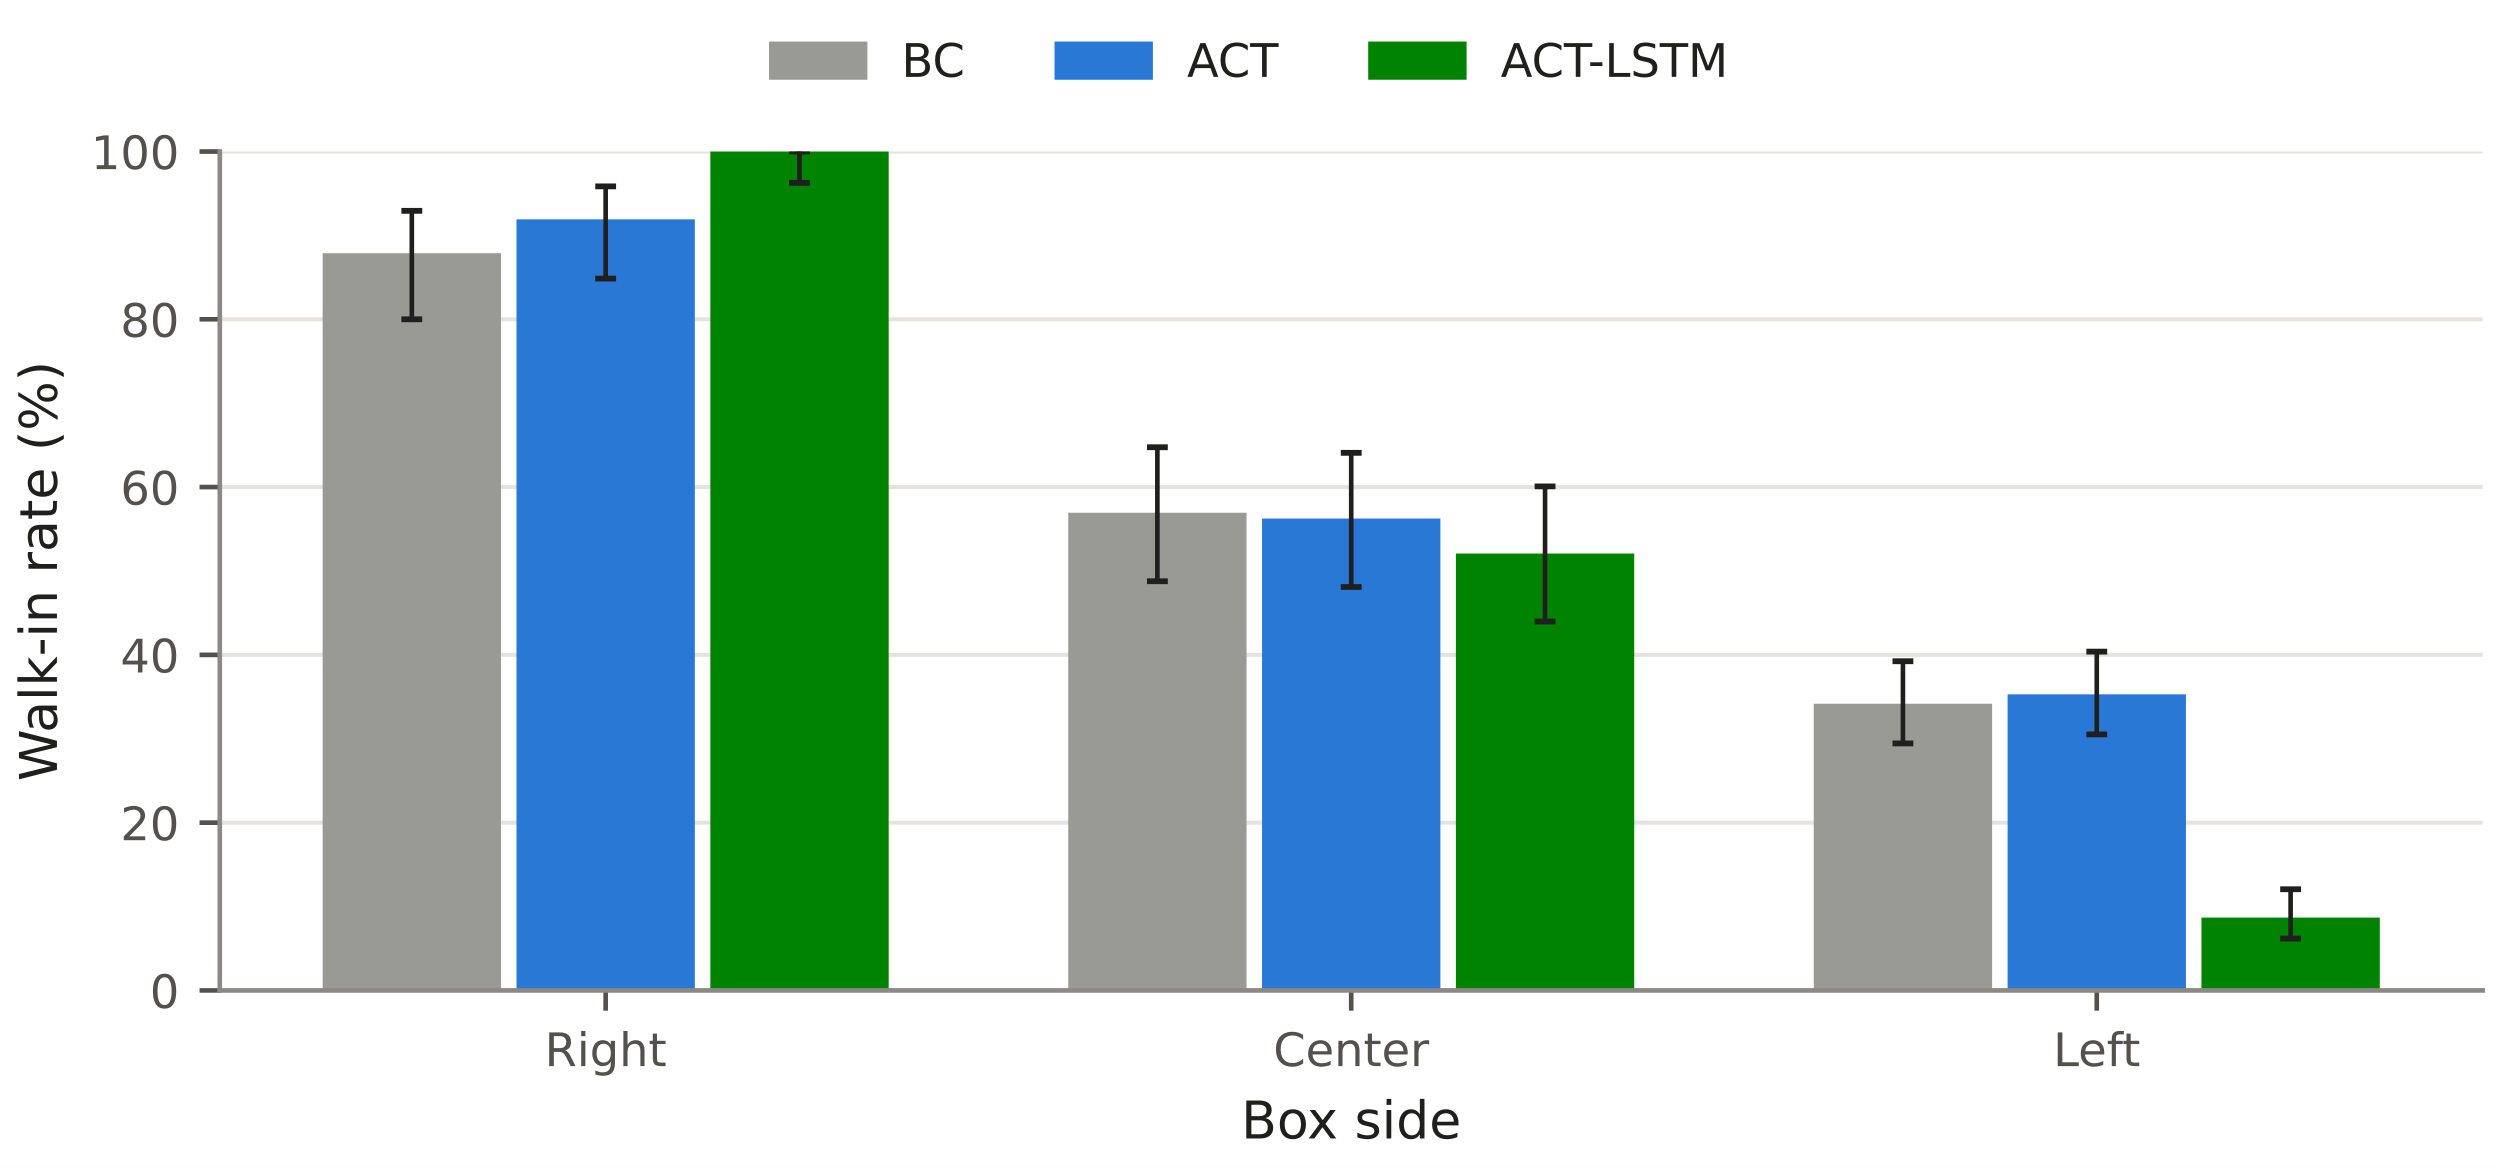
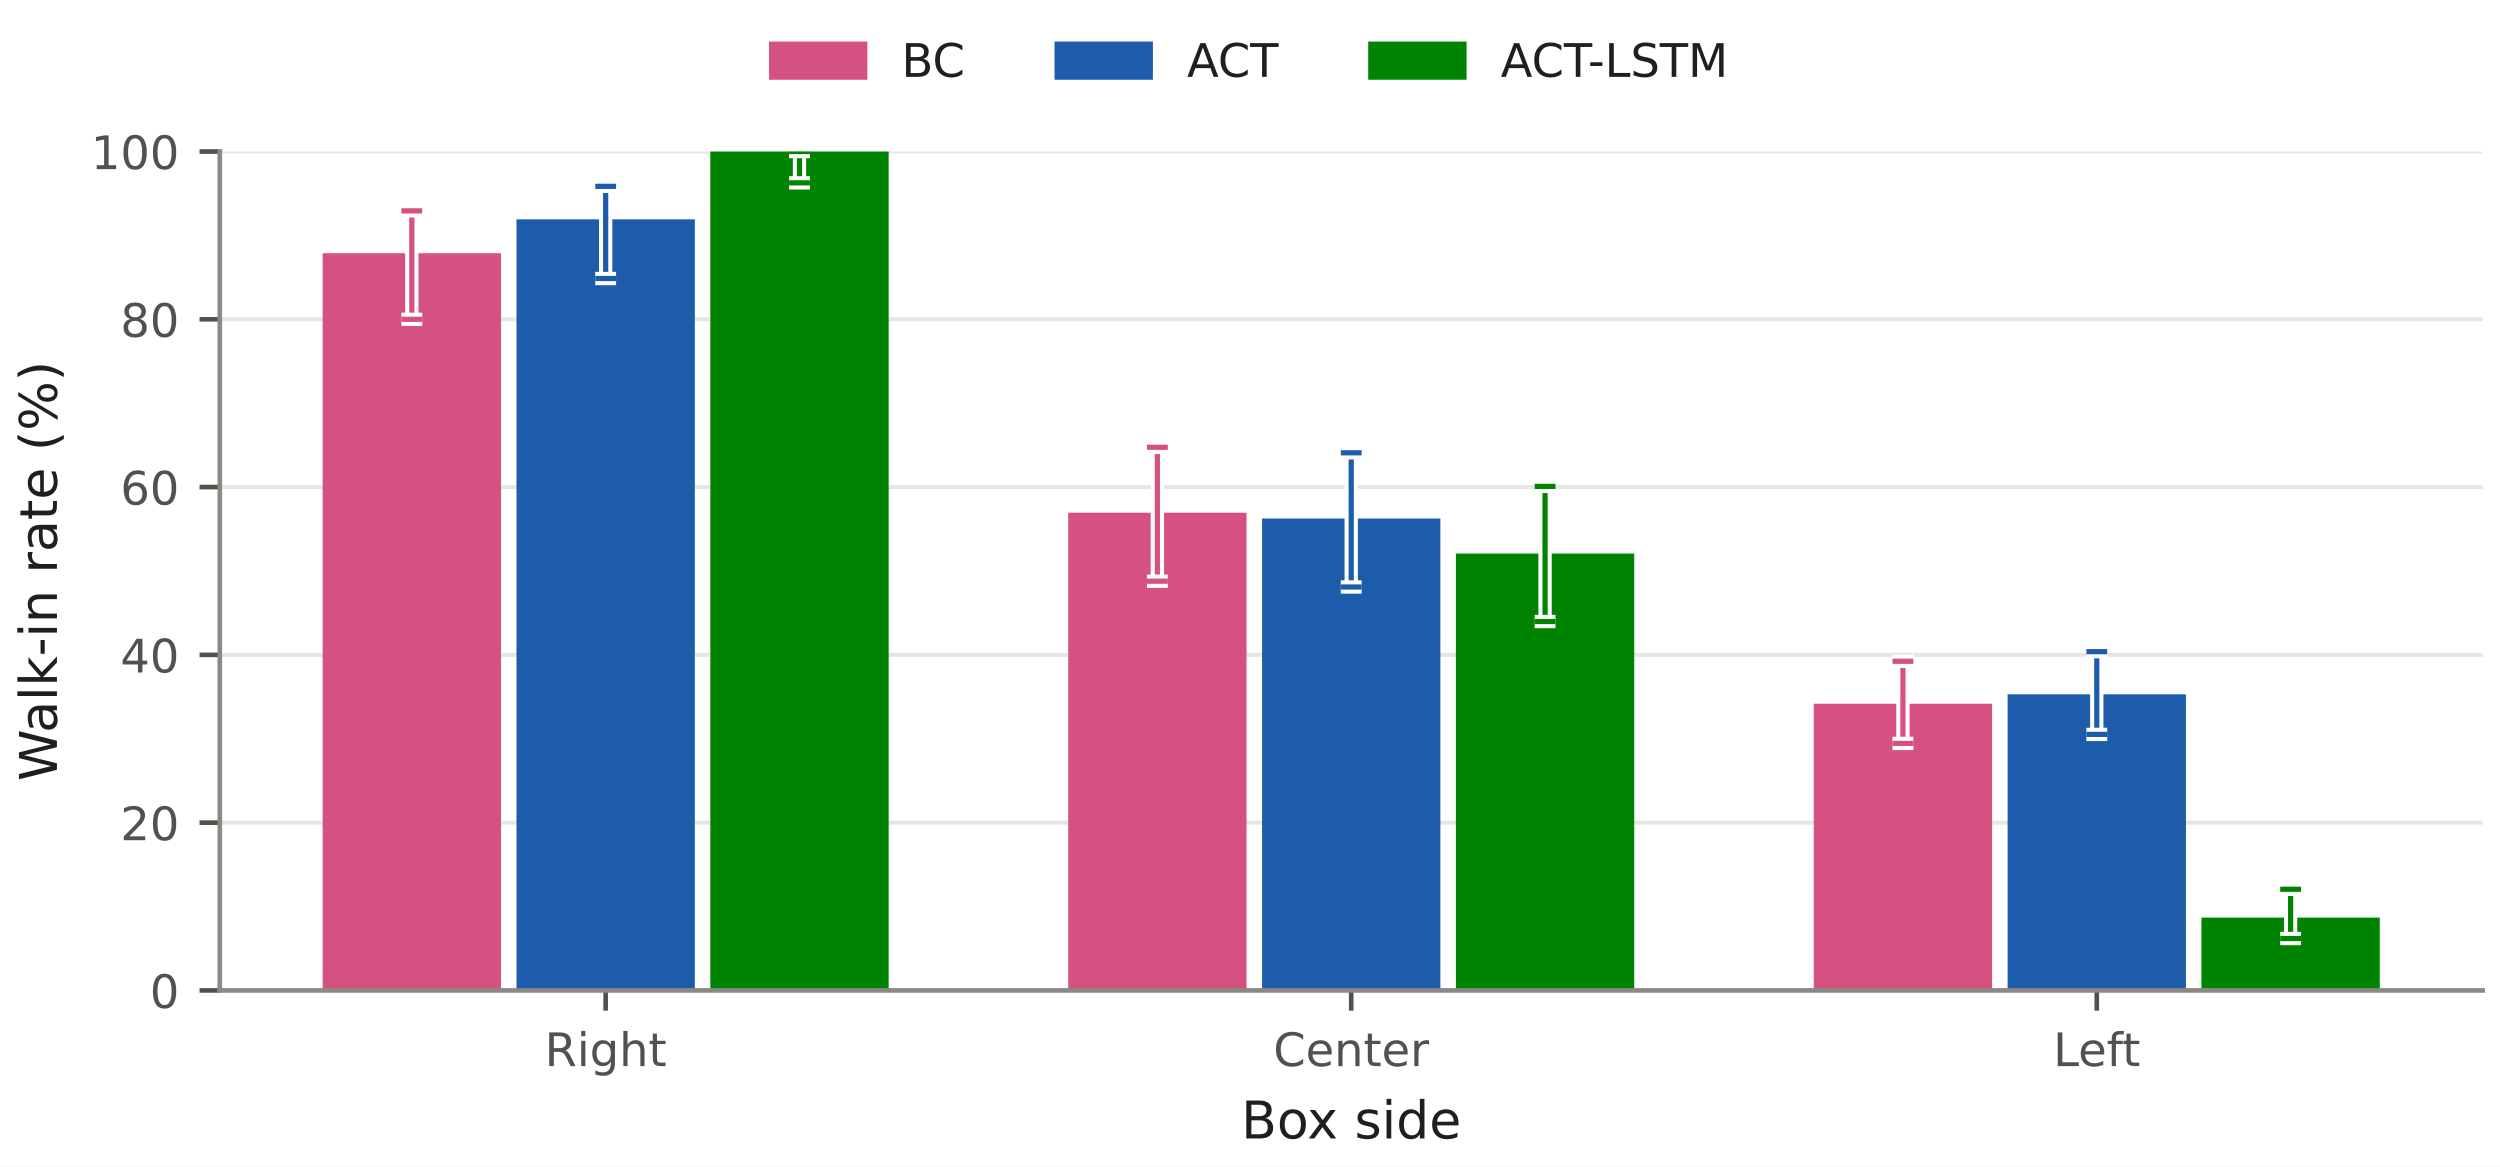
<svg xmlns="http://www.w3.org/2000/svg" xmlns:xlink="http://www.w3.org/1999/xlink" width="432pt" height="201.6pt" viewBox="0 0 432 201.6" version="1.1">
  <defs>
    <style type="text/css">*{stroke-linejoin: round; stroke-linecap: butt}</style>
  </defs>
  <g id="figure_1">
    <g id="patch_1">
      <path d="M 0 201.6  L 432 201.6  L 432 0  L 0 0  z " style="fill: #ffffff" />
    </g>
    <g id="axes_1">
      <g id="patch_2">
        <path d="M 37.981 171.147  L 429 171.147  L 429 26.183  L 37.981 26.183  z " style="fill: #ffffff" />
      </g>
      <g id="matplotlib.axis_1">
        <g id="xtick_1">
          <g id="line2d_1">
            <defs>
-               <path id="m3e0b7594e6" d="M 0 0  L 0 3.5  " style="stroke: #52514e; stroke-width: 0.8" />
+               <path id="mca4c5a5b95" d="M 0 0  L 0 3.5  " style="stroke: #52514e; stroke-width: 0.8" />
            </defs>
            <g>
-               <use xlink:href="#m3e0b7594e6" x="104.659" y="171.147" style="fill: #52514e; stroke: #52514e; stroke-width: 0.8" />
+               <use xlink:href="#mca4c5a5b95" x="104.659" y="171.147" style="fill: #52514e; stroke: #52514e; stroke-width: 0.8" />
            </g>
          </g>
          <g id="text_1">
            <text style="fill: #52514e; font: 8px 'DejaVu Sans'; text-anchor: middle" x="104.659" y="184.226" transform="rotate(-0 104.6586 184.2257)">Right</text>
          </g>
        </g>
        <g id="xtick_2">
          <g id="line2d_2">
            <g>
-               <use xlink:href="#m3e0b7594e6" x="233.49" y="171.147" style="fill: #52514e; stroke: #52514e; stroke-width: 0.8" />
+               <use xlink:href="#mca4c5a5b95" x="233.49" y="171.147" style="fill: #52514e; stroke: #52514e; stroke-width: 0.8" />
            </g>
          </g>
          <g id="text_2">
            <text style="fill: #52514e; font: 8px 'DejaVu Sans'; text-anchor: middle" x="233.49" y="184.226" transform="rotate(-0 233.4902 184.2257)">Center</text>
          </g>
        </g>
        <g id="xtick_3">
          <g id="line2d_3">
            <g>
-               <use xlink:href="#m3e0b7594e6" x="362.322" y="171.147" style="fill: #52514e; stroke: #52514e; stroke-width: 0.8" />
+               <use xlink:href="#mca4c5a5b95" x="362.322" y="171.147" style="fill: #52514e; stroke: #52514e; stroke-width: 0.8" />
            </g>
          </g>
          <g id="text_3">
            <text style="fill: #52514e; font: 8px 'DejaVu Sans'; text-anchor: middle" x="362.322" y="184.226" transform="rotate(-0 362.3217 184.2257)">Left</text>
          </g>
        </g>
        <g id="text_4">
          <text style="fill: #1f1f1d; font: 9px 'DejaVu Sans'; text-anchor: middle" x="233.49" y="196.728" transform="rotate(-0 233.4902 196.728)">Box side</text>
        </g>
      </g>
      <g id="matplotlib.axis_2">
        <g id="ytick_1">
          <g id="line2d_4">
-             <path d="M 37.981 171.147  L 429 171.147  " clip-path="url(#p0f1cc57f45)" style="fill: none; stroke: #e4e3df; stroke-width: 0.7; stroke-linecap: square" />
+             <path d="M 37.981 171.147  L 429 171.147  " clip-path="url(#p2bed772197)" style="fill: none; stroke: #e6e6e3; stroke-width: 0.7; stroke-linecap: square" />
          </g>
          <g id="line2d_5">
            <defs>
-               <path id="m912ff47898" d="M 0 0  L -3.5 0  " style="stroke: #52514e; stroke-width: 0.8" />
+               <path id="ma2e49c31ca" d="M 0 0  L -3.5 0  " style="stroke: #52514e; stroke-width: 0.8" />
            </defs>
            <g>
-               <use xlink:href="#m912ff47898" x="37.981" y="171.147" style="fill: #52514e; stroke: #52514e; stroke-width: 0.8" />
+               <use xlink:href="#ma2e49c31ca" x="37.981" y="171.147" style="fill: #52514e; stroke: #52514e; stroke-width: 0.8" />
            </g>
          </g>
          <g id="text_5">
            <text style="fill: #52514e; font: 8px 'DejaVu Sans'; text-anchor: end" x="30.981" y="174.186" transform="rotate(-0 30.98055 174.1863)">0</text>
          </g>
        </g>
        <g id="ytick_2">
          <g id="line2d_6">
-             <path d="M 37.981 142.154  L 429 142.154  " clip-path="url(#p0f1cc57f45)" style="fill: none; stroke: #e4e3df; stroke-width: 0.7; stroke-linecap: square" />
+             <path d="M 37.981 142.154  L 429 142.154  " clip-path="url(#p2bed772197)" style="fill: none; stroke: #e6e6e3; stroke-width: 0.7; stroke-linecap: square" />
          </g>
          <g id="line2d_7">
            <g>
-               <use xlink:href="#m912ff47898" x="37.981" y="142.154" style="fill: #52514e; stroke: #52514e; stroke-width: 0.8" />
+               <use xlink:href="#ma2e49c31ca" x="37.981" y="142.154" style="fill: #52514e; stroke: #52514e; stroke-width: 0.8" />
            </g>
          </g>
          <g id="text_6">
            <text style="fill: #52514e; font: 8px 'DejaVu Sans'; text-anchor: end" x="30.981" y="145.193" transform="rotate(-0 30.98055 145.1935)">20</text>
          </g>
        </g>
        <g id="ytick_3">
          <g id="line2d_8">
-             <path d="M 37.981 113.161  L 429 113.161  " clip-path="url(#p0f1cc57f45)" style="fill: none; stroke: #e4e3df; stroke-width: 0.7; stroke-linecap: square" />
+             <path d="M 37.981 113.161  L 429 113.161  " clip-path="url(#p2bed772197)" style="fill: none; stroke: #e6e6e3; stroke-width: 0.7; stroke-linecap: square" />
          </g>
          <g id="line2d_9">
            <g>
-               <use xlink:href="#m912ff47898" x="37.981" y="113.161" style="fill: #52514e; stroke: #52514e; stroke-width: 0.8" />
+               <use xlink:href="#ma2e49c31ca" x="37.981" y="113.161" style="fill: #52514e; stroke: #52514e; stroke-width: 0.8" />
            </g>
          </g>
          <g id="text_7">
            <text style="fill: #52514e; font: 8px 'DejaVu Sans'; text-anchor: end" x="30.981" y="116.201" transform="rotate(-0 30.98055 116.2006)">40</text>
          </g>
        </g>
        <g id="ytick_4">
          <g id="line2d_10">
-             <path d="M 37.981 84.168  L 429 84.168  " clip-path="url(#p0f1cc57f45)" style="fill: none; stroke: #e4e3df; stroke-width: 0.7; stroke-linecap: square" />
+             <path d="M 37.981 84.168  L 429 84.168  " clip-path="url(#p2bed772197)" style="fill: none; stroke: #e6e6e3; stroke-width: 0.7; stroke-linecap: square" />
          </g>
          <g id="line2d_11">
            <g>
-               <use xlink:href="#m912ff47898" x="37.981" y="84.168" style="fill: #52514e; stroke: #52514e; stroke-width: 0.8" />
+               <use xlink:href="#ma2e49c31ca" x="37.981" y="84.168" style="fill: #52514e; stroke: #52514e; stroke-width: 0.8" />
            </g>
          </g>
          <g id="text_8">
            <text style="fill: #52514e; font: 8px 'DejaVu Sans'; text-anchor: end" x="30.981" y="87.208" transform="rotate(-0 30.98055 87.20771)">60</text>
          </g>
        </g>
        <g id="ytick_5">
          <g id="line2d_12">
-             <path d="M 37.981 55.175  L 429 55.175  " clip-path="url(#p0f1cc57f45)" style="fill: none; stroke: #e4e3df; stroke-width: 0.7; stroke-linecap: square" />
+             <path d="M 37.981 55.175  L 429 55.175  " clip-path="url(#p2bed772197)" style="fill: none; stroke: #e6e6e3; stroke-width: 0.7; stroke-linecap: square" />
          </g>
          <g id="line2d_13">
            <g>
-               <use xlink:href="#m912ff47898" x="37.981" y="55.175" style="fill: #52514e; stroke: #52514e; stroke-width: 0.8" />
+               <use xlink:href="#ma2e49c31ca" x="37.981" y="55.175" style="fill: #52514e; stroke: #52514e; stroke-width: 0.8" />
            </g>
          </g>
          <g id="text_9">
            <text style="fill: #52514e; font: 8px 'DejaVu Sans'; text-anchor: end" x="30.981" y="58.215" transform="rotate(-0 30.98055 58.21484)">80</text>
          </g>
        </g>
        <g id="ytick_6">
          <g id="line2d_14">
-             <path d="M 37.981 26.183  L 429 26.183  " clip-path="url(#p0f1cc57f45)" style="fill: none; stroke: #e4e3df; stroke-width: 0.7; stroke-linecap: square" />
+             <path d="M 37.981 26.183  L 429 26.183  " clip-path="url(#p2bed772197)" style="fill: none; stroke: #e6e6e3; stroke-width: 0.7; stroke-linecap: square" />
          </g>
          <g id="line2d_15">
            <g>
-               <use xlink:href="#m912ff47898" x="37.981" y="26.183" style="fill: #52514e; stroke: #52514e; stroke-width: 0.8" />
+               <use xlink:href="#ma2e49c31ca" x="37.981" y="26.183" style="fill: #52514e; stroke: #52514e; stroke-width: 0.8" />
            </g>
          </g>
          <g id="text_10">
            <text style="fill: #52514e; font: 8px 'DejaVu Sans'; text-anchor: end" x="30.981" y="29.222" transform="rotate(-0 30.98055 29.22197)">100</text>
          </g>
        </g>
        <g id="text_11">
          <text style="fill: #1f1f1d; font: 9px 'DejaVu Sans'; text-anchor: middle" x="9.839" y="98.665" transform="rotate(-90 9.838834 98.66477)">Walk-in rate (%)</text>
        </g>
      </g>
      <g id="patch_3">
-         <path d="M 55.754 171.147  L 86.571 171.147  L 86.571 43.754  L 55.754 43.754  z " clip-path="url(#p0f1cc57f45)" style="fill: #9a9a95" />
+         <path d="M 55.754 171.147  L 86.571 171.147  L 86.571 43.754  L 55.754 43.754  z " clip-path="url(#p2bed772197)" style="fill: #d55181" />
      </g>
      <g id="patch_4">
-         <path d="M 184.586 171.147  L 215.402 171.147  L 215.402 88.598  L 184.586 88.598  z " clip-path="url(#p0f1cc57f45)" style="fill: #9a9a95" />
+         <path d="M 184.586 171.147  L 215.402 171.147  L 215.402 88.598  L 184.586 88.598  z " clip-path="url(#p2bed772197)" style="fill: #d55181" />
      </g>
      <g id="patch_5">
-         <path d="M 313.417 171.147  L 344.234 171.147  L 344.234 121.607  L 313.417 121.607  z " clip-path="url(#p0f1cc57f45)" style="fill: #9a9a95" />
+         <path d="M 313.417 171.147  L 344.234 171.147  L 344.234 121.607  L 313.417 121.607  z " clip-path="url(#p2bed772197)" style="fill: #d55181" />
      </g>
      <g id="patch_6">
-         <path d="M 89.25 171.147  L 120.067 171.147  L 120.067 37.897  L 89.25 37.897  z " clip-path="url(#p0f1cc57f45)" style="fill: #2a78d6" />
+         <path d="M 89.25 171.147  L 120.067 171.147  L 120.067 37.897  L 89.25 37.897  z " clip-path="url(#p2bed772197)" style="fill: #1c5cab" />
      </g>
      <g id="patch_7">
-         <path d="M 218.082 171.147  L 248.898 171.147  L 248.898 89.604  L 218.082 89.604  z " clip-path="url(#p0f1cc57f45)" style="fill: #2a78d6" />
+         <path d="M 218.082 171.147  L 248.898 171.147  L 248.898 89.604  L 218.082 89.604  z " clip-path="url(#p2bed772197)" style="fill: #1c5cab" />
      </g>
      <g id="patch_8">
-         <path d="M 346.913 171.147  L 377.73 171.147  L 377.73 119.983  L 346.913 119.983  z " clip-path="url(#p0f1cc57f45)" style="fill: #2a78d6" />
+         <path d="M 346.913 171.147  L 377.73 171.147  L 377.73 119.983  L 346.913 119.983  z " clip-path="url(#p2bed772197)" style="fill: #1c5cab" />
      </g>
      <g id="patch_9">
-         <path d="M 122.747 171.147  L 153.563 171.147  L 153.563 26.183  L 122.747 26.183  z " clip-path="url(#p0f1cc57f45)" style="fill: #008300" />
+         <path d="M 122.747 171.147  L 153.563 171.147  L 153.563 26.183  L 122.747 26.183  z " clip-path="url(#p2bed772197)" style="fill: #008300" />
      </g>
      <g id="patch_10">
-         <path d="M 251.578 171.147  L 282.395 171.147  L 282.395 95.645  L 251.578 95.645  z " clip-path="url(#p0f1cc57f45)" style="fill: #008300" />
+         <path d="M 251.578 171.147  L 282.395 171.147  L 282.395 95.645  L 251.578 95.645  z " clip-path="url(#p2bed772197)" style="fill: #008300" />
      </g>
      <g id="patch_11">
-         <path d="M 380.41 171.147  L 411.226 171.147  L 411.226 158.559  L 380.41 158.559  z " clip-path="url(#p0f1cc57f45)" style="fill: #008300" />
-       </g>
-       <g id="LineCollection_1">
-         <path d="M 71.162 55.176  L 71.162 36.434  " clip-path="url(#p0f1cc57f45)" style="fill: none; stroke: #1f1f1d; stroke-width: 0.8" />
-         <path d="M 199.994 100.433  L 199.994 77.286  " clip-path="url(#p0f1cc57f45)" style="fill: none; stroke: #1f1f1d; stroke-width: 0.8" />
-         <path d="M 328.826 128.461  L 328.826 114.265  " clip-path="url(#p0f1cc57f45)" style="fill: none; stroke: #1f1f1d; stroke-width: 0.8" />
-       </g>
-       <g id="line2d_16">
-         <defs>
-           <path id="mce15991661" d="M 1.8 0  L -1.8 -0  " style="stroke: #1f1f1d" />
-         </defs>
-         <g clip-path="url(#p0f1cc57f45)">
-           <use xlink:href="#mce15991661" x="71.162" y="55.176" style="fill: #1f1f1d; stroke: #1f1f1d" />
-           <use xlink:href="#mce15991661" x="199.994" y="100.433" style="fill: #1f1f1d; stroke: #1f1f1d" />
-           <use xlink:href="#mce15991661" x="328.826" y="128.461" style="fill: #1f1f1d; stroke: #1f1f1d" />
-         </g>
-       </g>
-       <g id="line2d_17">
-         <g clip-path="url(#p0f1cc57f45)">
-           <use xlink:href="#mce15991661" x="71.162" y="36.434" style="fill: #1f1f1d; stroke: #1f1f1d" />
-           <use xlink:href="#mce15991661" x="199.994" y="77.286" style="fill: #1f1f1d; stroke: #1f1f1d" />
-           <use xlink:href="#mce15991661" x="328.826" y="114.265" style="fill: #1f1f1d; stroke: #1f1f1d" />
-         </g>
-       </g>
-       <g id="LineCollection_2">
-         <path d="M 104.659 48.133  L 104.659 32.201  " clip-path="url(#p0f1cc57f45)" style="fill: none; stroke: #1f1f1d; stroke-width: 0.8" />
-         <path d="M 233.49 101.434  L 233.49 78.245  " clip-path="url(#p0f1cc57f45)" style="fill: none; stroke: #1f1f1d; stroke-width: 0.8" />
-         <path d="M 362.322 126.908  L 362.322 112.605  " clip-path="url(#p0f1cc57f45)" style="fill: none; stroke: #1f1f1d; stroke-width: 0.8" />
-       </g>
-       <g id="line2d_18">
-         <g clip-path="url(#p0f1cc57f45)">
-           <use xlink:href="#mce15991661" x="104.659" y="48.133" style="fill: #1f1f1d; stroke: #1f1f1d" />
-           <use xlink:href="#mce15991661" x="233.49" y="101.434" style="fill: #1f1f1d; stroke: #1f1f1d" />
-           <use xlink:href="#mce15991661" x="362.322" y="126.908" style="fill: #1f1f1d; stroke: #1f1f1d" />
-         </g>
-       </g>
-       <g id="line2d_19">
-         <g clip-path="url(#p0f1cc57f45)">
-           <use xlink:href="#mce15991661" x="104.659" y="32.201" style="fill: #1f1f1d; stroke: #1f1f1d" />
-           <use xlink:href="#mce15991661" x="233.49" y="78.245" style="fill: #1f1f1d; stroke: #1f1f1d" />
-           <use xlink:href="#mce15991661" x="362.322" y="112.605" style="fill: #1f1f1d; stroke: #1f1f1d" />
-         </g>
-       </g>
-       <g id="LineCollection_3">
-         <path d="M 138.155 31.597  L 138.155 26.183  " clip-path="url(#p0f1cc57f45)" style="fill: none; stroke: #1f1f1d; stroke-width: 0.8" />
-         <path d="M 266.986 107.397  L 266.986 84.049  " clip-path="url(#p0f1cc57f45)" style="fill: none; stroke: #1f1f1d; stroke-width: 0.8" />
-         <path d="M 395.818 162.181  L 395.818 153.662  " clip-path="url(#p0f1cc57f45)" style="fill: none; stroke: #1f1f1d; stroke-width: 0.8" />
-       </g>
-       <g id="line2d_20">
-         <g clip-path="url(#p0f1cc57f45)">
-           <use xlink:href="#mce15991661" x="138.155" y="31.597" style="fill: #1f1f1d; stroke: #1f1f1d" />
-           <use xlink:href="#mce15991661" x="266.986" y="107.397" style="fill: #1f1f1d; stroke: #1f1f1d" />
-           <use xlink:href="#mce15991661" x="395.818" y="162.181" style="fill: #1f1f1d; stroke: #1f1f1d" />
-         </g>
-       </g>
-       <g id="line2d_21">
-         <g clip-path="url(#p0f1cc57f45)">
-           <use xlink:href="#mce15991661" x="138.155" y="26.183" style="fill: #1f1f1d; stroke: #1f1f1d" />
-           <use xlink:href="#mce15991661" x="266.986" y="84.049" style="fill: #1f1f1d; stroke: #1f1f1d" />
-           <use xlink:href="#mce15991661" x="395.818" y="153.662" style="fill: #1f1f1d; stroke: #1f1f1d" />
-         </g>
+         <path d="M 380.41 171.147  L 411.226 171.147  L 411.226 158.559  L 380.41 158.559  z " clip-path="url(#p2bed772197)" style="fill: #008300" />
      </g>
      <g id="patch_12">
        <path d="M 37.981 171.147  L 37.981 26.183  " style="fill: none; stroke: #8a8984; stroke-width: 0.8; stroke-linejoin: miter; stroke-linecap: square" />
      </g>
      <g id="patch_13">
        <path d="M 37.981 171.147  L 429 171.147  " style="fill: none; stroke: #8a8984; stroke-width: 0.8; stroke-linejoin: miter; stroke-linecap: square" />
+       </g>
+       <g id="LineCollection_1">
+         <path d="M 71.162 55.176  L 71.162 36.434  " clip-path="url(#p2bed772197)" style="fill: none; stroke: #ffffff; stroke-width: 2.3" />
+         <path d="M 199.994 100.433  L 199.994 77.286  " clip-path="url(#p2bed772197)" style="fill: none; stroke: #ffffff; stroke-width: 2.3" />
+         <path d="M 328.826 128.461  L 328.826 114.265  " clip-path="url(#p2bed772197)" style="fill: none; stroke: #ffffff; stroke-width: 2.3" />
+         <path d="M 71.162 55.176  L 71.162 36.434  " clip-path="url(#p2bed772197)" style="fill: none; stroke: #d55181; stroke-width: 0.9" />
+         <path d="M 199.994 100.433  L 199.994 77.286  " clip-path="url(#p2bed772197)" style="fill: none; stroke: #d55181; stroke-width: 0.9" />
+         <path d="M 328.826 128.461  L 328.826 114.265  " clip-path="url(#p2bed772197)" style="fill: none; stroke: #d55181; stroke-width: 0.9" />
+       </g>
+       <g id="line2d_16">
+         <path d="M 72.962 55.176  L 69.362 55.176  " clip-path="url(#p2bed772197)" style="fill: #d55181; stroke: #ffffff; stroke-width: 2.3" />
+         <path d="M 201.794 100.433  L 198.194 100.433  " clip-path="url(#p2bed772197)" style="fill: #d55181; stroke: #ffffff; stroke-width: 2.3" />
+         <path d="M 330.626 128.461  L 327.026 128.461  " clip-path="url(#p2bed772197)" style="fill: #d55181; stroke: #ffffff; stroke-width: 2.3" />
+         <path d="M 72.962 55.176  L 69.362 55.176  " clip-path="url(#p2bed772197)" style="fill: #d55181; stroke: #d55181; stroke-width: 0.9" />
+         <path d="M 201.794 100.433  L 198.194 100.433  " clip-path="url(#p2bed772197)" style="fill: #d55181; stroke: #d55181; stroke-width: 0.9" />
+         <path d="M 330.626 128.461  L 327.026 128.461  " clip-path="url(#p2bed772197)" style="fill: #d55181; stroke: #d55181; stroke-width: 0.9" />
+       </g>
+       <g id="line2d_17">
+         <path d="M 72.962 36.434  L 69.362 36.434  " clip-path="url(#p2bed772197)" style="fill: #d55181; stroke: #ffffff; stroke-width: 2.3" />
+         <path d="M 201.794 77.286  L 198.194 77.286  " clip-path="url(#p2bed772197)" style="fill: #d55181; stroke: #ffffff; stroke-width: 2.3" />
+         <path d="M 330.626 114.265  L 327.026 114.265  " clip-path="url(#p2bed772197)" style="fill: #d55181; stroke: #ffffff; stroke-width: 2.3" />
+         <path d="M 72.962 36.434  L 69.362 36.434  " clip-path="url(#p2bed772197)" style="fill: #d55181; stroke: #d55181; stroke-width: 0.9" />
+         <path d="M 201.794 77.286  L 198.194 77.286  " clip-path="url(#p2bed772197)" style="fill: #d55181; stroke: #d55181; stroke-width: 0.9" />
+         <path d="M 330.626 114.265  L 327.026 114.265  " clip-path="url(#p2bed772197)" style="fill: #d55181; stroke: #d55181; stroke-width: 0.9" />
+       </g>
+       <g id="LineCollection_2">
+         <path d="M 104.659 48.133  L 104.659 32.201  " clip-path="url(#p2bed772197)" style="fill: none; stroke: #ffffff; stroke-width: 2.3" />
+         <path d="M 233.49 101.434  L 233.49 78.245  " clip-path="url(#p2bed772197)" style="fill: none; stroke: #ffffff; stroke-width: 2.3" />
+         <path d="M 362.322 126.908  L 362.322 112.605  " clip-path="url(#p2bed772197)" style="fill: none; stroke: #ffffff; stroke-width: 2.3" />
+         <path d="M 104.659 48.133  L 104.659 32.201  " clip-path="url(#p2bed772197)" style="fill: none; stroke: #1c5cab; stroke-width: 0.9" />
+         <path d="M 233.49 101.434  L 233.49 78.245  " clip-path="url(#p2bed772197)" style="fill: none; stroke: #1c5cab; stroke-width: 0.9" />
+         <path d="M 362.322 126.908  L 362.322 112.605  " clip-path="url(#p2bed772197)" style="fill: none; stroke: #1c5cab; stroke-width: 0.9" />
+       </g>
+       <g id="line2d_18">
+         <path d="M 106.459 48.133  L 102.859 48.133  " clip-path="url(#p2bed772197)" style="fill: #1c5cab; stroke: #ffffff; stroke-width: 2.3" />
+         <path d="M 235.29 101.434  L 231.69 101.434  " clip-path="url(#p2bed772197)" style="fill: #1c5cab; stroke: #ffffff; stroke-width: 2.3" />
+         <path d="M 364.122 126.908  L 360.522 126.908  " clip-path="url(#p2bed772197)" style="fill: #1c5cab; stroke: #ffffff; stroke-width: 2.3" />
+         <path d="M 106.459 48.133  L 102.859 48.133  " clip-path="url(#p2bed772197)" style="fill: #1c5cab; stroke: #1c5cab; stroke-width: 0.9" />
+         <path d="M 235.29 101.434  L 231.69 101.434  " clip-path="url(#p2bed772197)" style="fill: #1c5cab; stroke: #1c5cab; stroke-width: 0.9" />
+         <path d="M 364.122 126.908  L 360.522 126.908  " clip-path="url(#p2bed772197)" style="fill: #1c5cab; stroke: #1c5cab; stroke-width: 0.9" />
+       </g>
+       <g id="line2d_19">
+         <path d="M 106.459 32.201  L 102.859 32.201  " clip-path="url(#p2bed772197)" style="fill: #1c5cab; stroke: #ffffff; stroke-width: 2.3" />
+         <path d="M 235.29 78.245  L 231.69 78.245  " clip-path="url(#p2bed772197)" style="fill: #1c5cab; stroke: #ffffff; stroke-width: 2.3" />
+         <path d="M 364.122 112.605  L 360.522 112.605  " clip-path="url(#p2bed772197)" style="fill: #1c5cab; stroke: #ffffff; stroke-width: 2.3" />
+         <path d="M 106.459 32.201  L 102.859 32.201  " clip-path="url(#p2bed772197)" style="fill: #1c5cab; stroke: #1c5cab; stroke-width: 0.9" />
+         <path d="M 235.29 78.245  L 231.69 78.245  " clip-path="url(#p2bed772197)" style="fill: #1c5cab; stroke: #1c5cab; stroke-width: 0.9" />
+         <path d="M 364.122 112.605  L 360.522 112.605  " clip-path="url(#p2bed772197)" style="fill: #1c5cab; stroke: #1c5cab; stroke-width: 0.9" />
+       </g>
+       <g id="LineCollection_3">
+         <path d="M 138.155 31.597  L 138.155 26.183  " clip-path="url(#p2bed772197)" style="fill: none; stroke: #ffffff; stroke-width: 2.3" />
+         <path d="M 266.986 107.397  L 266.986 84.049  " clip-path="url(#p2bed772197)" style="fill: none; stroke: #ffffff; stroke-width: 2.3" />
+         <path d="M 395.818 162.181  L 395.818 153.662  " clip-path="url(#p2bed772197)" style="fill: none; stroke: #ffffff; stroke-width: 2.3" />
+         <path d="M 138.155 31.597  L 138.155 26.183  " clip-path="url(#p2bed772197)" style="fill: none; stroke: #008300; stroke-width: 0.9" />
+         <path d="M 266.986 107.397  L 266.986 84.049  " clip-path="url(#p2bed772197)" style="fill: none; stroke: #008300; stroke-width: 0.9" />
+         <path d="M 395.818 162.181  L 395.818 153.662  " clip-path="url(#p2bed772197)" style="fill: none; stroke: #008300; stroke-width: 0.9" />
+       </g>
+       <g id="line2d_20">
+         <path d="M 139.955 31.597  L 136.355 31.597  " clip-path="url(#p2bed772197)" style="fill: #008300; stroke: #ffffff; stroke-width: 2.3" />
+         <path d="M 268.786 107.397  L 265.186 107.397  " clip-path="url(#p2bed772197)" style="fill: #008300; stroke: #ffffff; stroke-width: 2.3" />
+         <path d="M 397.618 162.181  L 394.018 162.181  " clip-path="url(#p2bed772197)" style="fill: #008300; stroke: #ffffff; stroke-width: 2.3" />
+         <path d="M 139.955 31.597  L 136.355 31.597  " clip-path="url(#p2bed772197)" style="fill: #008300; stroke: #008300; stroke-width: 0.9" />
+         <path d="M 268.786 107.397  L 265.186 107.397  " clip-path="url(#p2bed772197)" style="fill: #008300; stroke: #008300; stroke-width: 0.9" />
+         <path d="M 397.618 162.181  L 394.018 162.181  " clip-path="url(#p2bed772197)" style="fill: #008300; stroke: #008300; stroke-width: 0.9" />
+       </g>
+       <g id="line2d_21">
+         <path d="M 139.955 26.183  L 136.355 26.183  " clip-path="url(#p2bed772197)" style="fill: #008300; stroke: #ffffff; stroke-width: 2.3" />
+         <path d="M 268.786 84.049  L 265.186 84.049  " clip-path="url(#p2bed772197)" style="fill: #008300; stroke: #ffffff; stroke-width: 2.3" />
+         <path d="M 397.618 153.662  L 394.018 153.662  " clip-path="url(#p2bed772197)" style="fill: #008300; stroke: #ffffff; stroke-width: 2.3" />
+         <path d="M 139.955 26.183  L 136.355 26.183  " clip-path="url(#p2bed772197)" style="fill: #008300; stroke: #008300; stroke-width: 0.9" />
+         <path d="M 268.786 84.049  L 265.186 84.049  " clip-path="url(#p2bed772197)" style="fill: #008300; stroke: #008300; stroke-width: 0.9" />
+         <path d="M 397.618 153.662  L 394.018 153.662  " clip-path="url(#p2bed772197)" style="fill: #008300; stroke: #008300; stroke-width: 0.9" />
      </g>
    </g>
    <g id="legend_1">
      <g id="patch_14">
-         <path d="M 133.387 13.279  L 149.387 13.279  L 149.387 7.679  L 133.387 7.679  z " style="fill: #9a9a95; stroke: #9a9a95; stroke-linejoin: miter" />
+         <path d="M 133.387 13.279  L 149.387 13.279  L 149.387 7.679  L 133.387 7.679  z " style="fill: #d55181; stroke: #d55181; stroke-linejoin: miter" />
      </g>
      <g id="text_12">
        <text style="fill: #1f1f1d; font: 8px 'DejaVu Sans'; text-anchor: start" x="155.787" y="13.279" transform="rotate(-0 155.7869 13.27875)">BC</text>
      </g>
      <g id="patch_15">
-         <path d="M 182.722 13.279  L 198.722 13.279  L 198.722 7.679  L 182.722 7.679  z " style="fill: #2a78d6; stroke: #2a78d6; stroke-linejoin: miter" />
+         <path d="M 182.722 13.279  L 198.722 13.279  L 198.722 7.679  L 182.722 7.679  z " style="fill: #1c5cab; stroke: #1c5cab; stroke-linejoin: miter" />
      </g>
      <g id="text_13">
        <text style="fill: #1f1f1d; font: 8px 'DejaVu Sans'; text-anchor: start" x="205.122" y="13.279" transform="rotate(-0 205.1219 13.27875)">ACT</text>
      </g>
      <g id="patch_16">
        <path d="M 236.927 13.279  L 252.927 13.279  L 252.927 7.679  L 236.927 7.679  z " style="fill: #008300; stroke: #008300; stroke-linejoin: miter" />
      </g>
      <g id="text_14">
        <text style="fill: #1f1f1d; font: 8px 'DejaVu Sans'; text-anchor: start" x="259.327" y="13.279" transform="rotate(-0 259.3269 13.27875)">ACT-LSTM</text>
      </g>
    </g>
  </g>
  <defs>
-     <clipPath id="p0f1cc57f45">
+     <clipPath id="p2bed772197">
      <rect x="37.981" y="26.183" width="391.019" height="144.964" />
    </clipPath>
  </defs>
</svg>
